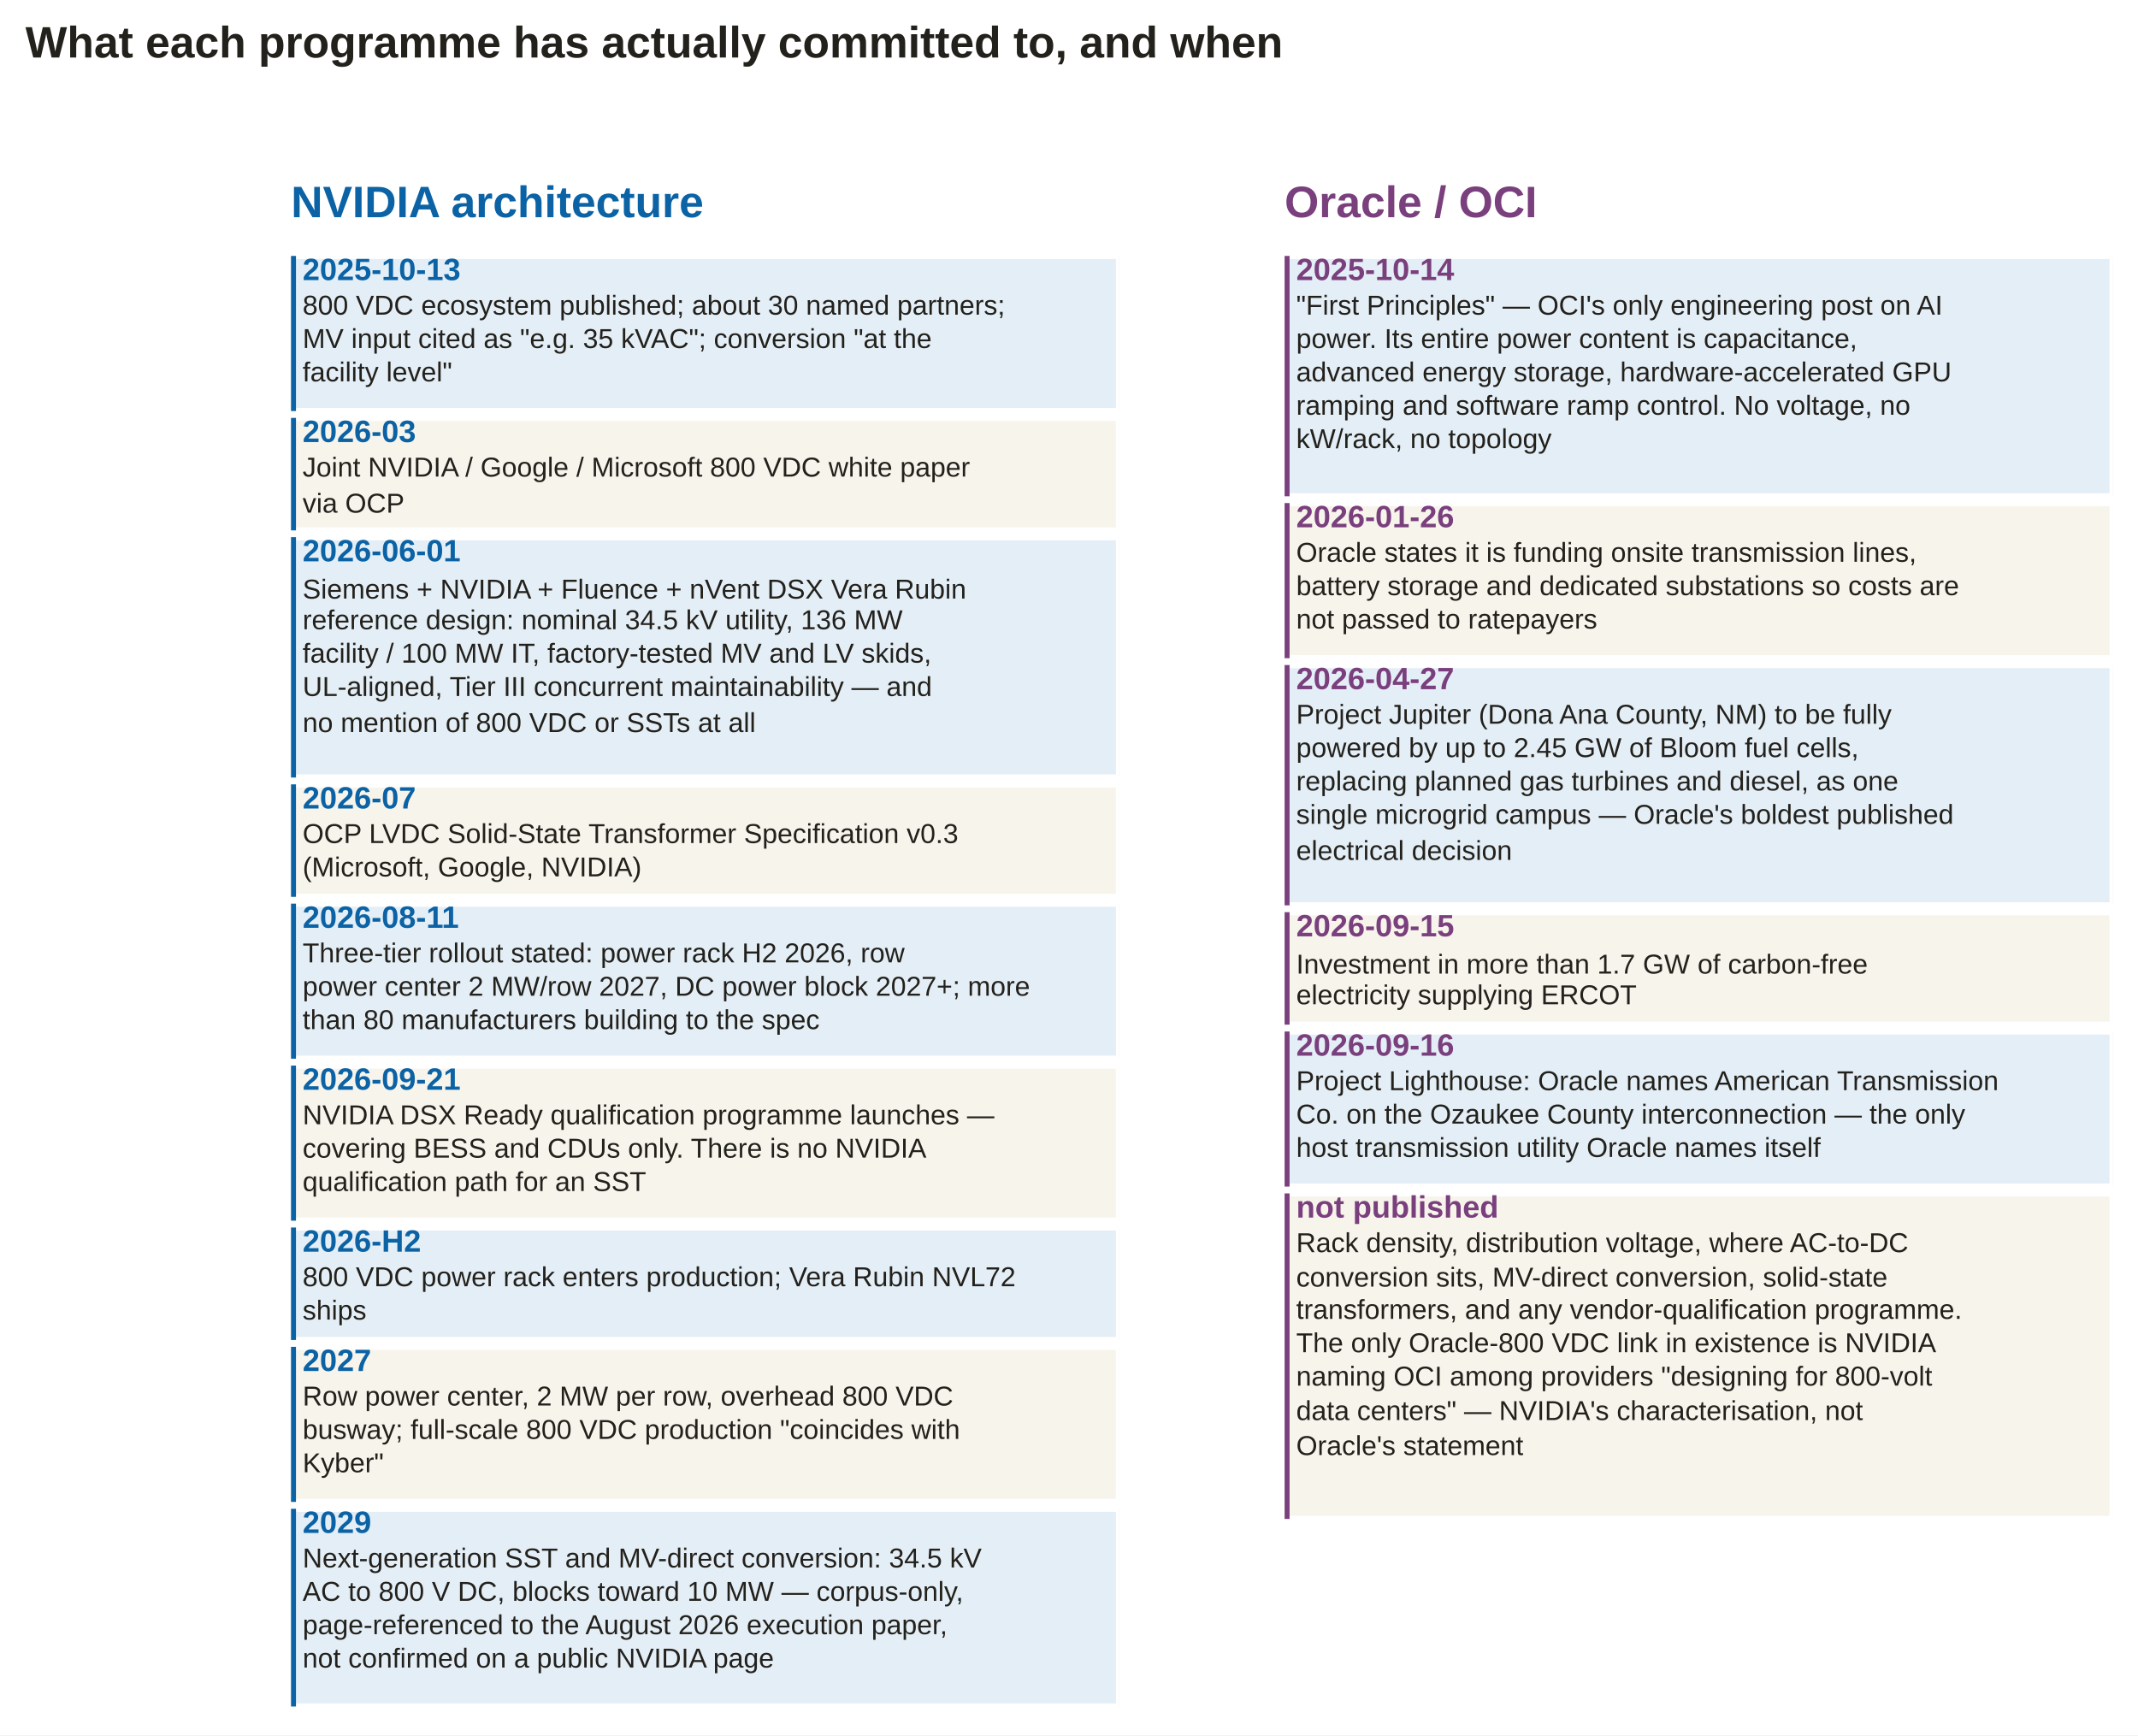
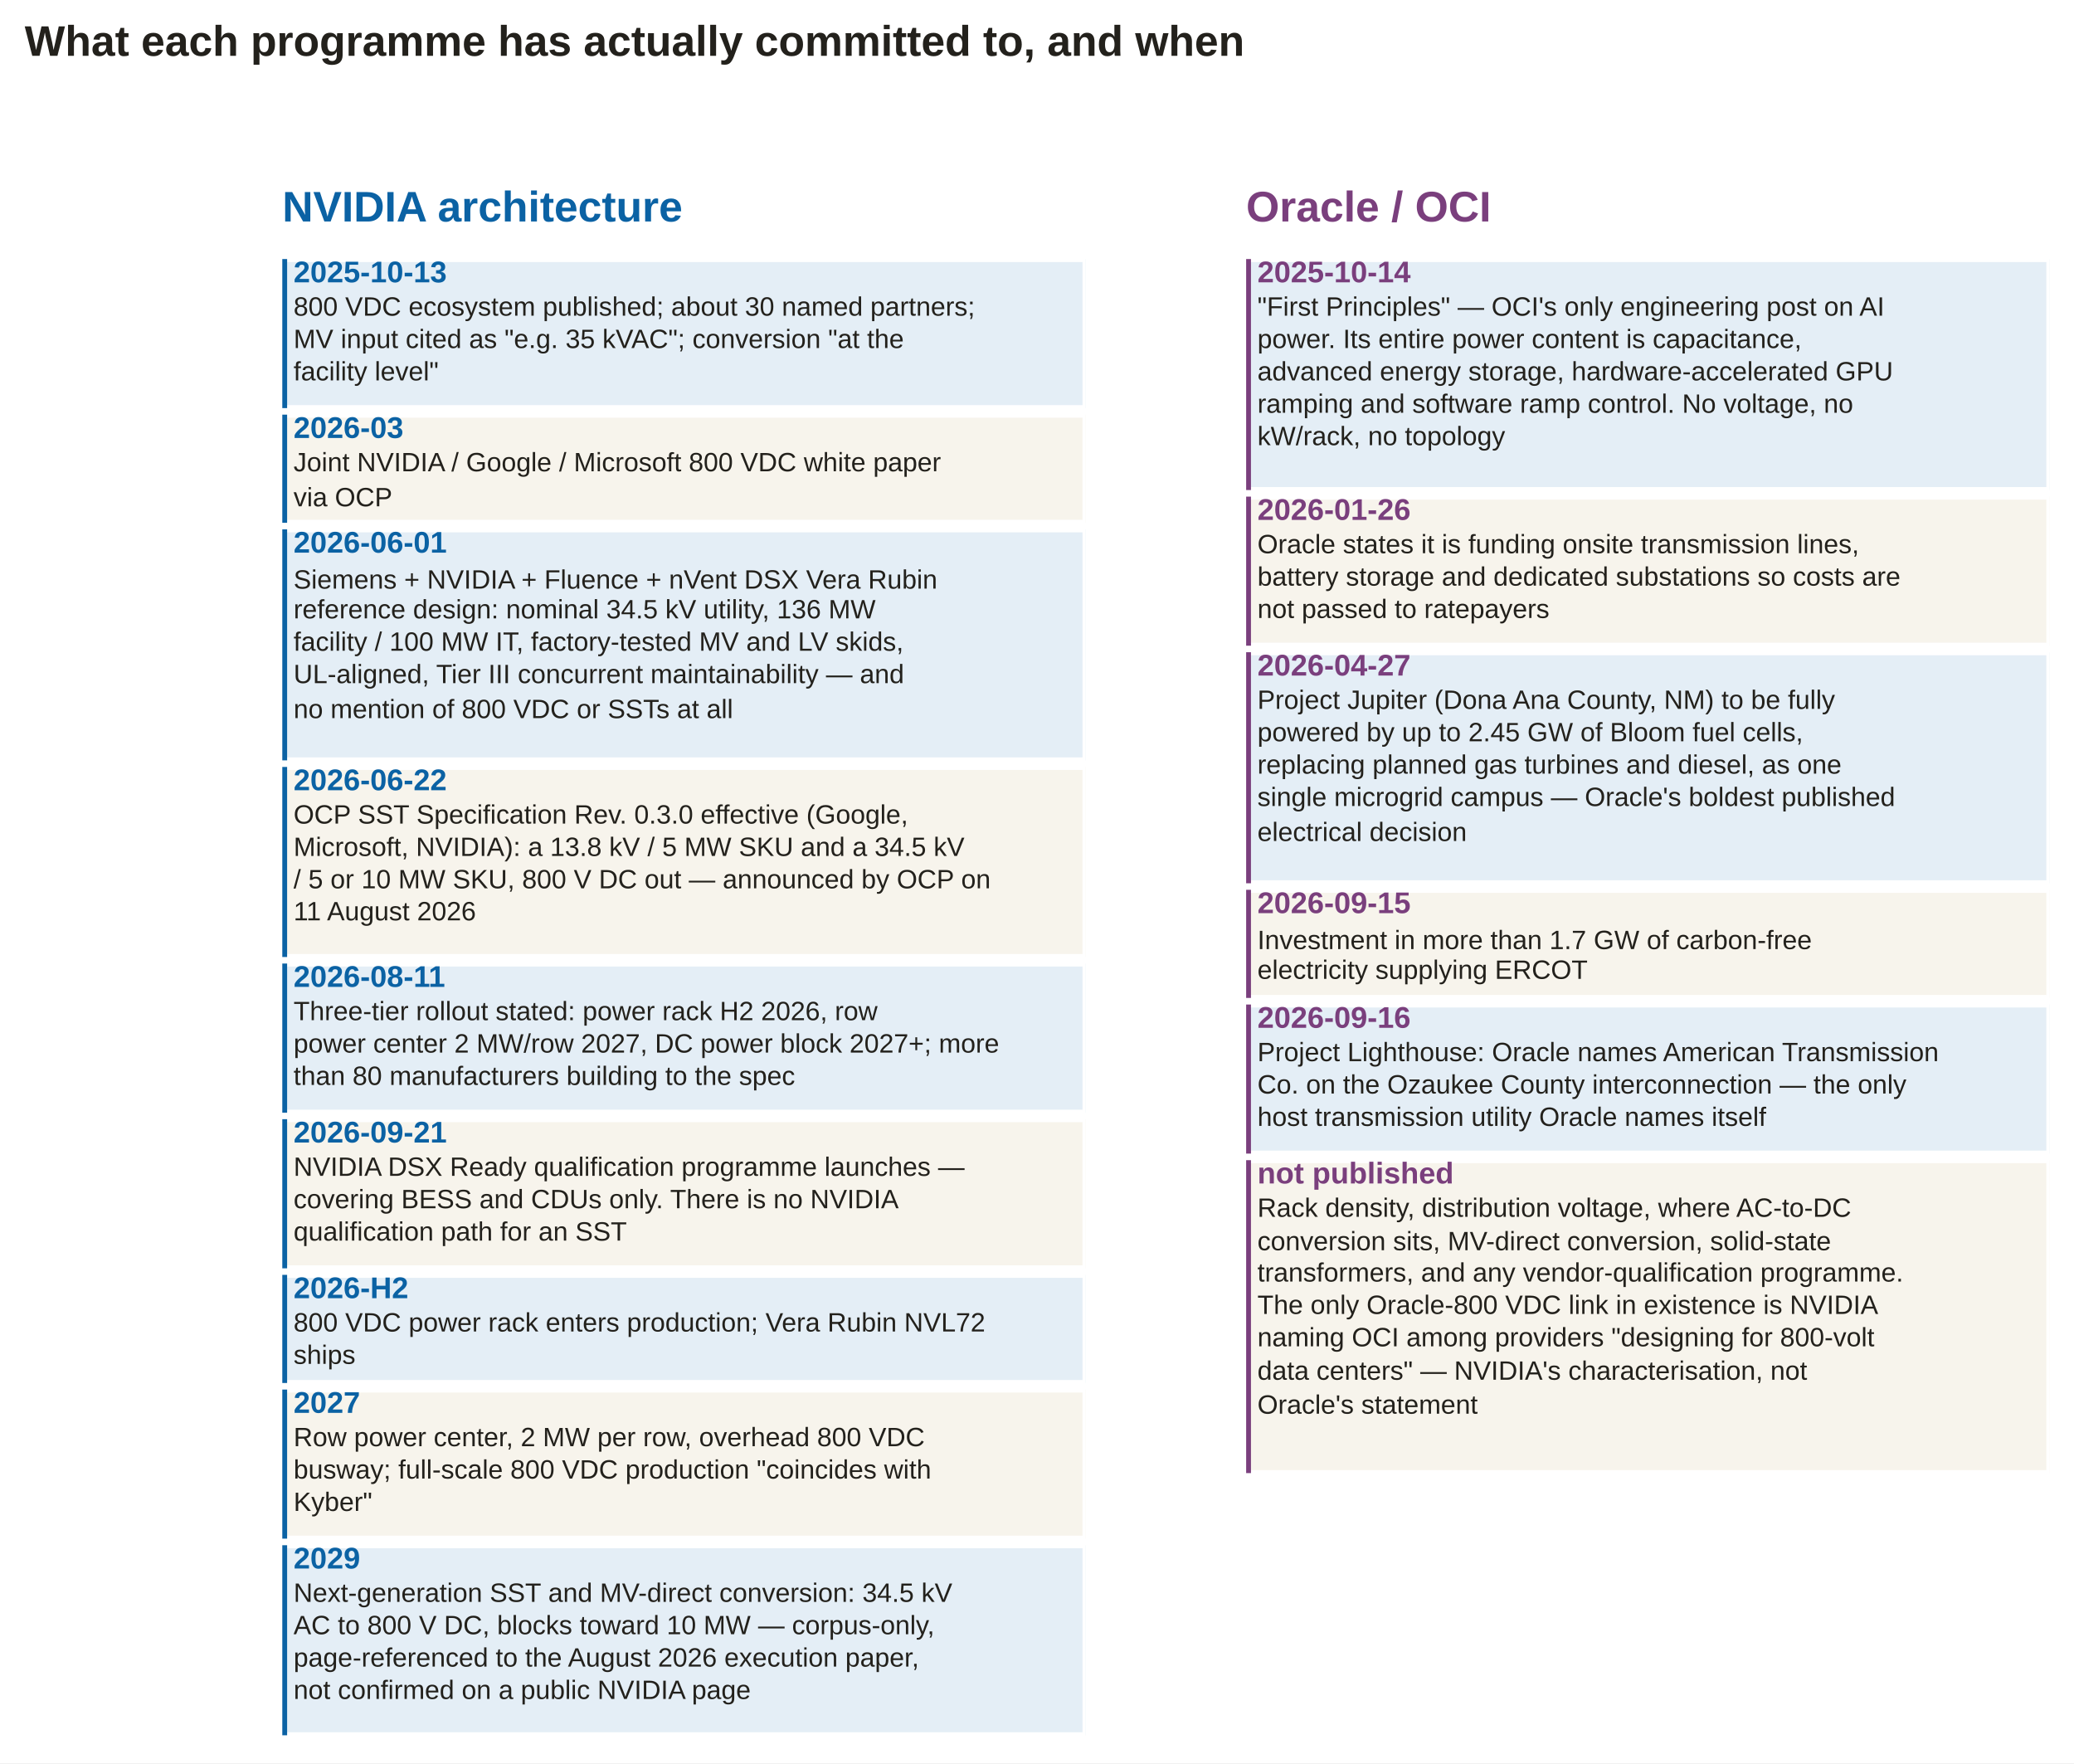
- <svg xmlns="http://www.w3.org/2000/svg" width="484.646pt" height="393.373pt" viewBox="0 0 484.646 393.373" version="1.1">
+ <svg xmlns="http://www.w3.org/2000/svg" width="484.646pt" height="411.956pt" viewBox="0 0 484.646 411.956" version="1.1">
  <defs>
    <style type="text/css">*{stroke-linejoin: round; stroke-linecap: butt}</style>
  </defs>
  <g id="figure_1">
    <g id="patch_1">
-       <path d="M 0 393.373  L 484.646 393.373  L 484.646 0  L 0 0  z " style="fill: #ffffff" />
+       <path d="M 0 411.956  L 484.646 411.956  L 484.646 -0  L 0 -0  z " style="fill: #ffffff" />
    </g>
    <g id="axes_1">
      <g id="patch_2">
-         <path d="M 65.966 387.613  L 253.657 387.613  L 253.657 57.246  L 65.966 57.246  z " style="fill: #ffffff" />
+         <path d="M 65.966 406.196  L 253.657 406.196  L 253.657 59.751  L 65.966 59.751  z " style="fill: #ffffff" />
      </g>
      <g id="matplotlib.axis_1" />
      <g id="matplotlib.axis_2" />
      <g id="patch_3">
-         <path d="M 65.966 93.18  L 253.657 93.18  L 253.657 58.019  L 65.966 58.019  z " clip-path="url(#p5c8c0fc50f)" style="fill: #e4eef6; stroke: #ffffff; stroke-width: 1.4; stroke-linejoin: miter" />
+         <path d="M 65.966 95.353  L 253.657 95.353  L 253.657 60.517  L 65.966 60.517  z " clip-path="url(#pc3820c13e2)" style="fill: #e4eef6; stroke: #ffffff; stroke-width: 1.4; stroke-linejoin: miter" />
      </g>
      <g id="patch_4">
-         <path d="M 65.966 93.18  L 67.093 93.18  L 67.093 58.019  L 65.966 58.019  z " clip-path="url(#p5c8c0fc50f)" style="fill: #0b62a4" />
+         <path d="M 65.966 95.353  L 67.093 95.353  L 67.093 60.517  L 65.966 60.517  z " clip-path="url(#pc3820c13e2)" style="fill: #0b62a4" />
      </g>
      <g id="patch_5">
-         <path d="M 65.966 120.228  L 253.657 120.228  L 253.657 94.726  L 65.966 94.726  z " clip-path="url(#p5c8c0fc50f)" style="fill: #f7f4ec; stroke: #ffffff; stroke-width: 1.4; stroke-linejoin: miter" />
+         <path d="M 65.966 122.15  L 253.657 122.15  L 253.657 96.884  L 65.966 96.884  z " clip-path="url(#pc3820c13e2)" style="fill: #f7f4ec; stroke: #ffffff; stroke-width: 1.4; stroke-linejoin: miter" />
      </g>
      <g id="patch_6">
-         <path d="M 65.966 120.228  L 67.093 120.228  L 67.093 94.726  L 65.966 94.726  z " clip-path="url(#p5c8c0fc50f)" style="fill: #0b62a4" />
+         <path d="M 65.966 122.15  L 67.093 122.15  L 67.093 96.884  L 65.966 96.884  z " clip-path="url(#pc3820c13e2)" style="fill: #0b62a4" />
      </g>
      <g id="patch_7">
-         <path d="M 65.966 176.255  L 253.657 176.255  L 253.657 121.774  L 65.966 121.774  z " clip-path="url(#p5c8c0fc50f)" style="fill: #e4eef6; stroke: #ffffff; stroke-width: 1.4; stroke-linejoin: miter" />
+         <path d="M 65.966 177.657  L 253.657 177.657  L 253.657 123.681  L 65.966 123.681  z " clip-path="url(#pc3820c13e2)" style="fill: #e4eef6; stroke: #ffffff; stroke-width: 1.4; stroke-linejoin: miter" />
      </g>
      <g id="patch_8">
-         <path d="M 65.966 176.255  L 67.093 176.255  L 67.093 121.774  L 65.966 121.774  z " clip-path="url(#p5c8c0fc50f)" style="fill: #0b62a4" />
+         <path d="M 65.966 177.657  L 67.093 177.657  L 67.093 123.681  L 65.966 123.681  z " clip-path="url(#pc3820c13e2)" style="fill: #0b62a4" />
      </g>
      <g id="patch_9">
-         <path d="M 65.966 203.303  L 253.657 203.303  L 253.657 177.801  L 65.966 177.801  z " clip-path="url(#p5c8c0fc50f)" style="fill: #f7f4ec; stroke: #ffffff; stroke-width: 1.4; stroke-linejoin: miter" />
+         <path d="M 65.966 223.595  L 253.657 223.595  L 253.657 179.189  L 65.966 179.189  z " clip-path="url(#pc3820c13e2)" style="fill: #f7f4ec; stroke: #ffffff; stroke-width: 1.4; stroke-linejoin: miter" />
      </g>
      <g id="patch_10">
-         <path d="M 65.966 203.303  L 67.093 203.303  L 67.093 177.801  L 65.966 177.801  z " clip-path="url(#p5c8c0fc50f)" style="fill: #0b62a4" />
+         <path d="M 65.966 223.595  L 67.093 223.595  L 67.093 179.189  L 65.966 179.189  z " clip-path="url(#pc3820c13e2)" style="fill: #0b62a4" />
      </g>
      <g id="patch_11">
-         <path d="M 65.966 240.01  L 253.657 240.01  L 253.657 204.848  L 65.966 204.848  z " clip-path="url(#p5c8c0fc50f)" style="fill: #e4eef6; stroke: #ffffff; stroke-width: 1.4; stroke-linejoin: miter" />
+         <path d="M 65.966 259.962  L 253.657 259.962  L 253.657 225.126  L 65.966 225.126  z " clip-path="url(#pc3820c13e2)" style="fill: #e4eef6; stroke: #ffffff; stroke-width: 1.4; stroke-linejoin: miter" />
      </g>
      <g id="patch_12">
-         <path d="M 65.966 240.01  L 67.093 240.01  L 67.093 204.848  L 65.966 204.848  z " clip-path="url(#p5c8c0fc50f)" style="fill: #0b62a4" />
+         <path d="M 65.966 259.962  L 67.093 259.962  L 67.093 225.126  L 65.966 225.126  z " clip-path="url(#pc3820c13e2)" style="fill: #0b62a4" />
      </g>
      <g id="patch_13">
-         <path d="M 65.966 276.718  L 253.657 276.718  L 253.657 241.556  L 65.966 241.556  z " clip-path="url(#p5c8c0fc50f)" style="fill: #f7f4ec; stroke: #ffffff; stroke-width: 1.4; stroke-linejoin: miter" />
+         <path d="M 65.966 296.329  L 253.657 296.329  L 253.657 261.493  L 65.966 261.493  z " clip-path="url(#pc3820c13e2)" style="fill: #f7f4ec; stroke: #ffffff; stroke-width: 1.4; stroke-linejoin: miter" />
      </g>
      <g id="patch_14">
-         <path d="M 65.966 276.718  L 67.093 276.718  L 67.093 241.556  L 65.966 241.556  z " clip-path="url(#p5c8c0fc50f)" style="fill: #0b62a4" />
+         <path d="M 65.966 296.329  L 67.093 296.329  L 67.093 261.493  L 65.966 261.493  z " clip-path="url(#pc3820c13e2)" style="fill: #0b62a4" />
      </g>
      <g id="patch_15">
-         <path d="M 65.966 303.765  L 253.657 303.765  L 253.657 278.263  L 65.966 278.263  z " clip-path="url(#p5c8c0fc50f)" style="fill: #e4eef6; stroke: #ffffff; stroke-width: 1.4; stroke-linejoin: miter" />
+         <path d="M 65.966 323.126  L 253.657 323.126  L 253.657 297.86  L 65.966 297.86  z " clip-path="url(#pc3820c13e2)" style="fill: #e4eef6; stroke: #ffffff; stroke-width: 1.4; stroke-linejoin: miter" />
      </g>
      <g id="patch_16">
-         <path d="M 65.966 303.765  L 67.093 303.765  L 67.093 278.263  L 65.966 278.263  z " clip-path="url(#p5c8c0fc50f)" style="fill: #0b62a4" />
+         <path d="M 65.966 323.126  L 67.093 323.126  L 67.093 297.86  L 65.966 297.86  z " clip-path="url(#pc3820c13e2)" style="fill: #0b62a4" />
      </g>
      <g id="patch_17">
-         <path d="M 65.966 340.473  L 253.657 340.473  L 253.657 305.311  L 65.966 305.311  z " clip-path="url(#p5c8c0fc50f)" style="fill: #f7f4ec; stroke: #ffffff; stroke-width: 1.4; stroke-linejoin: miter" />
+         <path d="M 65.966 359.493  L 253.657 359.493  L 253.657 324.657  L 65.966 324.657  z " clip-path="url(#pc3820c13e2)" style="fill: #f7f4ec; stroke: #ffffff; stroke-width: 1.4; stroke-linejoin: miter" />
      </g>
      <g id="patch_18">
-         <path d="M 65.966 340.473  L 67.093 340.473  L 67.093 305.311  L 65.966 305.311  z " clip-path="url(#p5c8c0fc50f)" style="fill: #0b62a4" />
+         <path d="M 65.966 359.493  L 67.093 359.493  L 67.093 324.657  L 65.966 324.657  z " clip-path="url(#pc3820c13e2)" style="fill: #0b62a4" />
      </g>
      <g id="patch_19">
-         <path d="M 65.966 386.84  L 253.657 386.84  L 253.657 342.018  L 65.966 342.018  z " clip-path="url(#p5c8c0fc50f)" style="fill: #e4eef6; stroke: #ffffff; stroke-width: 1.4; stroke-linejoin: miter" />
+         <path d="M 65.966 405.43  L 253.657 405.43  L 253.657 361.024  L 65.966 361.024  z " clip-path="url(#pc3820c13e2)" style="fill: #e4eef6; stroke: #ffffff; stroke-width: 1.4; stroke-linejoin: miter" />
      </g>
      <g id="patch_20">
-         <path d="M 65.966 386.84  L 67.093 386.84  L 67.093 342.018  L 65.966 342.018  z " clip-path="url(#p5c8c0fc50f)" style="fill: #0b62a4" />
+         <path d="M 65.966 405.43  L 67.093 405.43  L 67.093 361.024  L 65.966 361.024  z " clip-path="url(#pc3820c13e2)" style="fill: #0b62a4" />
      </g>
      <g id="text_1">
-         <text style="font-weight: 700; font-size: 7px; font-family: 'Arial', 'Liberation Sans', 'DejaVu Sans', sans-serif; text-anchor: start; fill: #0b62a4" x="68.594" y="63.501" transform="rotate(-0 68.59407 63.50082)">2025-10-13</text>
+         <text style="font-weight: 700; font-size: 7px; font-family: 'Arial', 'Liberation Sans', 'DejaVu Sans', sans-serif; text-anchor: start; fill: #0b62a4" x="68.594" y="65.965" transform="rotate(-0 68.59407 65.96522)">2025-10-13</text>
      </g>
      <g id="text_2">
-         <text style="font-size: 6.2px; font-family: 'Arial', 'Liberation Sans', 'DejaVu Sans', sans-serif; fill: #23211c" transform="translate(68.59407 71.32497)">800 VDC ecosystem published; about 30 named partners;</text>
-         <text style="font-size: 6.2px; font-family: 'Arial', 'Liberation Sans', 'DejaVu Sans', sans-serif; fill: #23211c" transform="translate(68.59407 78.88909)">MV input cited as "e.g. 35 kVAC"; conversion "at the</text>
-         <text style="font-size: 6.2px; font-family: 'Arial', 'Liberation Sans', 'DejaVu Sans', sans-serif; fill: #23211c" transform="translate(68.59407 86.45321)">facility level"</text>
+         <text style="font-size: 6.2px; font-family: 'Arial', 'Liberation Sans', 'DejaVu Sans', sans-serif; fill: #23211c" transform="translate(68.59407 73.74996)">800 VDC ecosystem published; about 30 named partners;</text>
+         <text style="font-size: 6.2px; font-family: 'Arial', 'Liberation Sans', 'DejaVu Sans', sans-serif; fill: #23211c" transform="translate(68.59407 81.31409)">MV input cited as "e.g. 35 kVAC"; conversion "at the</text>
+         <text style="font-size: 6.2px; font-family: 'Arial', 'Liberation Sans', 'DejaVu Sans', sans-serif; fill: #23211c" transform="translate(68.59407 88.87821)">facility level"</text>
      </g>
      <g id="text_3">
-         <text style="font-weight: 700; font-size: 7px; font-family: 'Arial', 'Liberation Sans', 'DejaVu Sans', sans-serif; text-anchor: start; fill: #0b62a4" x="68.594" y="100.208" transform="rotate(-0 68.59407 100.2083)">2026-03</text>
+         <text style="font-weight: 700; font-size: 7px; font-family: 'Arial', 'Liberation Sans', 'DejaVu Sans', sans-serif; text-anchor: start; fill: #0b62a4" x="68.594" y="102.332" transform="rotate(-0 68.59407 102.3323)">2026-03</text>
      </g>
      <g id="text_4">
-         <text style="font-size: 6.2px; font-family: 'Arial', 'Liberation Sans', 'DejaVu Sans', sans-serif; fill: #23211c" transform="translate(68.59407 108.0324)">Joint NVIDIA / Google / Microsoft 800 VDC white paper</text>
-         <text style="font-size: 6.2px; font-family: 'Arial', 'Liberation Sans', 'DejaVu Sans', sans-serif; fill: #23211c" transform="translate(68.59407 116.2093)">via OCP</text>
+         <text style="font-size: 6.2px; font-family: 'Arial', 'Liberation Sans', 'DejaVu Sans', sans-serif; fill: #23211c" transform="translate(68.59407 110.1171)">Joint NVIDIA / Google / Microsoft 800 VDC white paper</text>
+         <text style="font-size: 6.2px; font-family: 'Arial', 'Liberation Sans', 'DejaVu Sans', sans-serif; fill: #23211c" transform="translate(68.59407 118.2939)">via OCP</text>
      </g>
      <g id="text_5">
-         <text style="font-weight: 700; font-size: 7px; font-family: 'Arial', 'Liberation Sans', 'DejaVu Sans', sans-serif; text-anchor: start; fill: #0b62a4" x="68.594" y="127.256" transform="rotate(-0 68.59407 127.2558)">2026-06-01</text>
+         <text style="font-weight: 700; font-size: 7px; font-family: 'Arial', 'Liberation Sans', 'DejaVu Sans', sans-serif; text-anchor: start; fill: #0b62a4" x="68.594" y="129.129" transform="rotate(-0 68.59407 129.1291)">2026-06-01</text>
      </g>
      <g id="text_6">
-         <text style="font-size: 6.2px; font-family: 'Arial', 'Liberation Sans', 'DejaVu Sans', sans-serif; fill: #23211c" transform="translate(68.59407 135.6927)">Siemens + NVIDIA + Fluence + nVent DSX Vera Rubin</text>
-         <text style="font-size: 6.2px; font-family: 'Arial', 'Liberation Sans', 'DejaVu Sans', sans-serif; fill: #23211c" transform="translate(68.59407 142.6441)">reference design: nominal 34.5 kV utility, 136 MW</text>
-         <text style="font-size: 6.2px; font-family: 'Arial', 'Liberation Sans', 'DejaVu Sans', sans-serif; fill: #23211c" transform="translate(68.59407 150.2082)">facility / 100 MW IT, factory-tested MV and LV skids,</text>
-         <text style="font-size: 6.2px; font-family: 'Arial', 'Liberation Sans', 'DejaVu Sans', sans-serif; fill: #23211c" transform="translate(68.59407 157.7724)">UL-aligned, Tier III concurrent maintainability — and</text>
-         <text style="font-size: 6.2px; font-family: 'Arial', 'Liberation Sans', 'DejaVu Sans', sans-serif; fill: #23211c" transform="translate(68.59407 165.9492)">no mention of 800 VDC or SSTs at all</text>
+         <text style="font-size: 6.2px; font-family: 'Arial', 'Liberation Sans', 'DejaVu Sans', sans-serif; fill: #23211c" transform="translate(68.59407 137.5266)">Siemens + NVIDIA + Fluence + nVent DSX Vera Rubin</text>
+         <text style="font-size: 6.2px; font-family: 'Arial', 'Liberation Sans', 'DejaVu Sans', sans-serif; fill: #23211c" transform="translate(68.59407 144.478)">reference design: nominal 34.5 kV utility, 136 MW</text>
+         <text style="font-size: 6.2px; font-family: 'Arial', 'Liberation Sans', 'DejaVu Sans', sans-serif; fill: #23211c" transform="translate(68.59407 152.0421)">facility / 100 MW IT, factory-tested MV and LV skids,</text>
+         <text style="font-size: 6.2px; font-family: 'Arial', 'Liberation Sans', 'DejaVu Sans', sans-serif; fill: #23211c" transform="translate(68.59407 159.6063)">UL-aligned, Tier III concurrent maintainability — and</text>
+         <text style="font-size: 6.2px; font-family: 'Arial', 'Liberation Sans', 'DejaVu Sans', sans-serif; fill: #23211c" transform="translate(68.59407 167.7831)">no mention of 800 VDC or SSTs at all</text>
      </g>
      <g id="text_7">
-         <text style="font-weight: 700; font-size: 7px; font-family: 'Arial', 'Liberation Sans', 'DejaVu Sans', sans-serif; text-anchor: start; fill: #0b62a4" x="68.594" y="183.283" transform="rotate(-0 68.59407 183.283)">2026-07</text>
+         <text style="font-weight: 700; font-size: 7px; font-family: 'Arial', 'Liberation Sans', 'DejaVu Sans', sans-serif; text-anchor: start; fill: #0b62a4" x="68.594" y="184.637" transform="rotate(-0 68.59407 184.6368)">2026-06-22</text>
      </g>
      <g id="text_8">
-         <text style="font-size: 6.2px; font-family: 'Arial', 'Liberation Sans', 'DejaVu Sans', sans-serif; fill: #23211c" transform="translate(68.59407 191.1071)">OCP LVDC Solid-State Transformer Specification v0.3</text>
-         <text style="font-size: 6.2px; font-family: 'Arial', 'Liberation Sans', 'DejaVu Sans', sans-serif; fill: #23211c" transform="translate(68.59407 198.6713)">(Microsoft, Google, NVIDIA)</text>
+         <text style="font-size: 6.2px; font-family: 'Arial', 'Liberation Sans', 'DejaVu Sans', sans-serif; fill: #23211c" transform="translate(68.59407 192.4216)">OCP SST Specification Rev. 0.3.0 effective (Google,</text>
+         <text style="font-size: 6.2px; font-family: 'Arial', 'Liberation Sans', 'DejaVu Sans', sans-serif; fill: #23211c" transform="translate(68.59407 199.9872)">Microsoft, NVIDIA): a 13.8 kV / 5 MW SKU and a 34.5 kV</text>
+         <text style="font-size: 6.2px; font-family: 'Arial', 'Liberation Sans', 'DejaVu Sans', sans-serif; fill: #23211c" transform="translate(68.59407 207.5498)">/ 5 or 10 MW SKU, 800 V DC out — announced by OCP on</text>
+         <text style="font-size: 6.2px; font-family: 'Arial', 'Liberation Sans', 'DejaVu Sans', sans-serif; fill: #23211c" transform="translate(68.59407 215.0321)">11 August 2026</text>
      </g>
      <g id="text_9">
-         <text style="font-weight: 700; font-size: 7px; font-family: 'Arial', 'Liberation Sans', 'DejaVu Sans', sans-serif; text-anchor: start; fill: #0b62a4" x="68.594" y="210.331" transform="rotate(-0 68.59407 210.3306)">2026-08-11</text>
+         <text style="font-weight: 700; font-size: 7px; font-family: 'Arial', 'Liberation Sans', 'DejaVu Sans', sans-serif; text-anchor: start; fill: #0b62a4" x="68.594" y="230.574" transform="rotate(-0 68.59407 230.5742)">2026-08-11</text>
      </g>
      <g id="text_10">
-         <text style="font-size: 6.2px; font-family: 'Arial', 'Liberation Sans', 'DejaVu Sans', sans-serif; fill: #23211c" transform="translate(68.59407 218.1547)">Three-tier rollout stated: power rack H2 2026, row</text>
-         <text style="font-size: 6.2px; font-family: 'Arial', 'Liberation Sans', 'DejaVu Sans', sans-serif; fill: #23211c" transform="translate(68.59407 225.7189)">power center 2 MW/row 2027, DC power block 2027+; more</text>
-         <text style="font-size: 6.2px; font-family: 'Arial', 'Liberation Sans', 'DejaVu Sans', sans-serif; fill: #23211c" transform="translate(68.59407 233.283)">than 80 manufacturers building to the spec</text>
+         <text style="font-size: 6.2px; font-family: 'Arial', 'Liberation Sans', 'DejaVu Sans', sans-serif; fill: #23211c" transform="translate(68.59407 238.359)">Three-tier rollout stated: power rack H2 2026, row</text>
+         <text style="font-size: 6.2px; font-family: 'Arial', 'Liberation Sans', 'DejaVu Sans', sans-serif; fill: #23211c" transform="translate(68.59407 245.9231)">power center 2 MW/row 2027, DC power block 2027+; more</text>
+         <text style="font-size: 6.2px; font-family: 'Arial', 'Liberation Sans', 'DejaVu Sans', sans-serif; fill: #23211c" transform="translate(68.59407 253.4872)">than 80 manufacturers building to the spec</text>
      </g>
      <g id="text_11">
-         <text style="font-weight: 700; font-size: 7px; font-family: 'Arial', 'Liberation Sans', 'DejaVu Sans', sans-serif; text-anchor: start; fill: #0b62a4" x="68.594" y="247.038" transform="rotate(-0 68.59407 247.038)">2026-09-21</text>
+         <text style="font-weight: 700; font-size: 7px; font-family: 'Arial', 'Liberation Sans', 'DejaVu Sans', sans-serif; text-anchor: start; fill: #0b62a4" x="68.594" y="266.941" transform="rotate(-0 68.59407 266.9413)">2026-09-21</text>
      </g>
      <g id="text_12">
-         <text style="font-size: 6.2px; font-family: 'Arial', 'Liberation Sans', 'DejaVu Sans', sans-serif; fill: #23211c" transform="translate(68.59407 254.8622)">NVIDIA DSX Ready qualification programme launches —</text>
-         <text style="font-size: 6.2px; font-family: 'Arial', 'Liberation Sans', 'DejaVu Sans', sans-serif; fill: #23211c" transform="translate(68.59407 262.4263)">covering BESS and CDUs only. There is no NVIDIA</text>
-         <text style="font-size: 6.2px; font-family: 'Arial', 'Liberation Sans', 'DejaVu Sans', sans-serif; fill: #23211c" transform="translate(68.59407 269.9904)">qualification path for an SST</text>
+         <text style="font-size: 6.2px; font-family: 'Arial', 'Liberation Sans', 'DejaVu Sans', sans-serif; fill: #23211c" transform="translate(68.59407 274.7261)">NVIDIA DSX Ready qualification programme launches —</text>
+         <text style="font-size: 6.2px; font-family: 'Arial', 'Liberation Sans', 'DejaVu Sans', sans-serif; fill: #23211c" transform="translate(68.59407 282.2902)">covering BESS and CDUs only. There is no NVIDIA</text>
+         <text style="font-size: 6.2px; font-family: 'Arial', 'Liberation Sans', 'DejaVu Sans', sans-serif; fill: #23211c" transform="translate(68.59407 289.8543)">qualification path for an SST</text>
      </g>
      <g id="text_13">
-         <text style="font-weight: 700; font-size: 7px; font-family: 'Arial', 'Liberation Sans', 'DejaVu Sans', sans-serif; text-anchor: start; fill: #0b62a4" x="68.594" y="283.745" transform="rotate(-0 68.59407 283.7455)">2026-H2</text>
+         <text style="font-weight: 700; font-size: 7px; font-family: 'Arial', 'Liberation Sans', 'DejaVu Sans', sans-serif; text-anchor: start; fill: #0b62a4" x="68.594" y="303.308" transform="rotate(-0 68.59407 303.3085)">2026-H2</text>
      </g>
      <g id="text_14">
-         <text style="font-size: 6.2px; font-family: 'Arial', 'Liberation Sans', 'DejaVu Sans', sans-serif; fill: #23211c" transform="translate(68.59407 291.5696)">800 VDC power rack enters production; Vera Rubin NVL72</text>
-         <text style="font-size: 6.2px; font-family: 'Arial', 'Liberation Sans', 'DejaVu Sans', sans-serif; fill: #23211c" transform="translate(68.59407 299.1337)">ships</text>
+         <text style="font-size: 6.2px; font-family: 'Arial', 'Liberation Sans', 'DejaVu Sans', sans-serif; fill: #23211c" transform="translate(68.59407 311.0932)">800 VDC power rack enters production; Vera Rubin NVL72</text>
+         <text style="font-size: 6.2px; font-family: 'Arial', 'Liberation Sans', 'DejaVu Sans', sans-serif; fill: #23211c" transform="translate(68.59407 318.6573)">ships</text>
      </g>
      <g id="text_15">
-         <text style="font-weight: 700; font-size: 7px; font-family: 'Arial', 'Liberation Sans', 'DejaVu Sans', sans-serif; text-anchor: start; fill: #0b62a4" x="68.594" y="310.793" transform="rotate(-0 68.59407 310.793)">2027</text>
+         <text style="font-weight: 700; font-size: 7px; font-family: 'Arial', 'Liberation Sans', 'DejaVu Sans', sans-serif; text-anchor: start; fill: #0b62a4" x="68.594" y="330.105" transform="rotate(-0 68.59407 330.1053)">2027</text>
      </g>
      <g id="text_16">
-         <text style="font-size: 6.2px; font-family: 'Arial', 'Liberation Sans', 'DejaVu Sans', sans-serif; fill: #23211c" transform="translate(68.59407 318.6172)">Row power center, 2 MW per row, overhead 800 VDC</text>
-         <text style="font-size: 6.2px; font-family: 'Arial', 'Liberation Sans', 'DejaVu Sans', sans-serif; fill: #23211c" transform="translate(68.59407 326.1813)">busway; full-scale 800 VDC production "coincides with</text>
-         <text style="font-size: 6.2px; font-family: 'Arial', 'Liberation Sans', 'DejaVu Sans', sans-serif; fill: #23211c" transform="translate(68.59407 333.7454)">Kyber"</text>
+         <text style="font-size: 6.2px; font-family: 'Arial', 'Liberation Sans', 'DejaVu Sans', sans-serif; fill: #23211c" transform="translate(68.59407 337.89)">Row power center, 2 MW per row, overhead 800 VDC</text>
+         <text style="font-size: 6.2px; font-family: 'Arial', 'Liberation Sans', 'DejaVu Sans', sans-serif; fill: #23211c" transform="translate(68.59407 345.4541)">busway; full-scale 800 VDC production "coincides with</text>
+         <text style="font-size: 6.2px; font-family: 'Arial', 'Liberation Sans', 'DejaVu Sans', sans-serif; fill: #23211c" transform="translate(68.59407 353.0183)">Kyber"</text>
      </g>
      <g id="text_17">
-         <text style="font-weight: 700; font-size: 7px; font-family: 'Arial', 'Liberation Sans', 'DejaVu Sans', sans-serif; text-anchor: start; fill: #0b62a4" x="68.594" y="347.5" transform="rotate(-0 68.59407 347.5005)">2029</text>
+         <text style="font-weight: 700; font-size: 7px; font-family: 'Arial', 'Liberation Sans', 'DejaVu Sans', sans-serif; text-anchor: start; fill: #0b62a4" x="68.594" y="366.472" transform="rotate(-0 68.59407 366.4724)">2029</text>
      </g>
      <g id="text_18">
-         <text style="font-size: 6.2px; font-family: 'Arial', 'Liberation Sans', 'DejaVu Sans', sans-serif; fill: #23211c" transform="translate(68.59407 355.3246)">Next-generation SST and MV-direct conversion: 34.5 kV</text>
-         <text style="font-size: 6.2px; font-family: 'Arial', 'Liberation Sans', 'DejaVu Sans', sans-serif; fill: #23211c" transform="translate(68.59407 362.8888)">AC to 800 V DC, blocks toward 10 MW — corpus-only,</text>
-         <text style="font-size: 6.2px; font-family: 'Arial', 'Liberation Sans', 'DejaVu Sans', sans-serif; fill: #23211c" transform="translate(68.59407 370.4529)">page-referenced to the August 2026 execution paper,</text>
-         <text style="font-size: 6.2px; font-family: 'Arial', 'Liberation Sans', 'DejaVu Sans', sans-serif; fill: #23211c" transform="translate(68.59407 378.017)">not confirmed on a public NVIDIA page</text>
+         <text style="font-size: 6.2px; font-family: 'Arial', 'Liberation Sans', 'DejaVu Sans', sans-serif; fill: #23211c" transform="translate(68.59407 374.2571)">Next-generation SST and MV-direct conversion: 34.5 kV</text>
+         <text style="font-size: 6.2px; font-family: 'Arial', 'Liberation Sans', 'DejaVu Sans', sans-serif; fill: #23211c" transform="translate(68.59407 381.8212)">AC to 800 V DC, blocks toward 10 MW — corpus-only,</text>
+         <text style="font-size: 6.2px; font-family: 'Arial', 'Liberation Sans', 'DejaVu Sans', sans-serif; fill: #23211c" transform="translate(68.59407 389.3854)">page-referenced to the August 2026 execution paper,</text>
+         <text style="font-size: 6.2px; font-family: 'Arial', 'Liberation Sans', 'DejaVu Sans', sans-serif; fill: #23211c" transform="translate(68.59407 396.9495)">not confirmed on a public NVIDIA page</text>
      </g>
      <g id="text_19">
-         <text style="font-weight: 700; font-size: 10px; font-family: 'Arial', 'Liberation Sans', 'DejaVu Sans', sans-serif; text-anchor: start; fill: #0b62a4" x="65.966" y="49.246" transform="rotate(-0 65.9664 49.24576)">NVIDIA architecture</text>
+         <text style="font-weight: 700; font-size: 10px; font-family: 'Arial', 'Liberation Sans', 'DejaVu Sans', sans-serif; text-anchor: start; fill: #0b62a4" x="65.966" y="51.751" transform="rotate(-0 65.9664 51.75136)">NVIDIA architecture</text>
      </g>
    </g>
    <g id="axes_2">
      <g id="patch_21">
-         <path d="M 291.195 387.613  L 478.886 387.613  L 478.886 57.246  L 291.195 57.246  z " style="fill: #ffffff" />
+         <path d="M 291.195 406.196  L 478.886 406.196  L 478.886 59.751  L 291.195 59.751  z " style="fill: #ffffff" />
      </g>
      <g id="matplotlib.axis_3" />
      <g id="matplotlib.axis_4" />
      <g id="patch_22">
-         <path d="M 291.195 112.5  L 478.886 112.5  L 478.886 58.019  L 291.195 58.019  z " clip-path="url(#p17a3179b36)" style="fill: #e4eef6; stroke: #ffffff; stroke-width: 1.4; stroke-linejoin: miter" />
+         <path d="M 291.195 114.493  L 478.886 114.493  L 478.886 60.517  L 291.195 60.517  z " clip-path="url(#pdb3d3e1842)" style="fill: #e4eef6; stroke: #ffffff; stroke-width: 1.4; stroke-linejoin: miter" />
      </g>
      <g id="patch_23">
-         <path d="M 291.195 112.5  L 292.322 112.5  L 292.322 58.019  L 291.195 58.019  z " clip-path="url(#p17a3179b36)" style="fill: #7a3f7d" />
+         <path d="M 291.195 114.493  L 292.322 114.493  L 292.322 60.517  L 291.195 60.517  z " clip-path="url(#pdb3d3e1842)" style="fill: #7a3f7d" />
      </g>
      <g id="patch_24">
-         <path d="M 291.195 149.208  L 478.886 149.208  L 478.886 114.046  L 291.195 114.046  z " clip-path="url(#p17a3179b36)" style="fill: #f7f4ec; stroke: #ffffff; stroke-width: 1.4; stroke-linejoin: miter" />
+         <path d="M 291.195 150.861  L 478.886 150.861  L 478.886 116.025  L 291.195 116.025  z " clip-path="url(#pdb3d3e1842)" style="fill: #f7f4ec; stroke: #ffffff; stroke-width: 1.4; stroke-linejoin: miter" />
      </g>
      <g id="patch_25">
-         <path d="M 291.195 149.208  L 292.322 149.208  L 292.322 114.046  L 291.195 114.046  z " clip-path="url(#p17a3179b36)" style="fill: #7a3f7d" />
+         <path d="M 291.195 150.861  L 292.322 150.861  L 292.322 116.025  L 291.195 116.025  z " clip-path="url(#pdb3d3e1842)" style="fill: #7a3f7d" />
      </g>
      <g id="patch_26">
-         <path d="M 291.195 205.235  L 478.886 205.235  L 478.886 150.753  L 291.195 150.753  z " clip-path="url(#p17a3179b36)" style="fill: #e4eef6; stroke: #ffffff; stroke-width: 1.4; stroke-linejoin: miter" />
+         <path d="M 291.195 206.368  L 478.886 206.368  L 478.886 152.392  L 291.195 152.392  z " clip-path="url(#pdb3d3e1842)" style="fill: #e4eef6; stroke: #ffffff; stroke-width: 1.4; stroke-linejoin: miter" />
      </g>
      <g id="patch_27">
-         <path d="M 291.195 205.235  L 292.322 205.235  L 292.322 150.753  L 291.195 150.753  z " clip-path="url(#p17a3179b36)" style="fill: #7a3f7d" />
+         <path d="M 291.195 206.368  L 292.322 206.368  L 292.322 152.392  L 291.195 152.392  z " clip-path="url(#pdb3d3e1842)" style="fill: #7a3f7d" />
      </g>
      <g id="patch_28">
-         <path d="M 291.195 232.282  L 478.886 232.282  L 478.886 206.78  L 291.195 206.78  z " clip-path="url(#p17a3179b36)" style="fill: #f7f4ec; stroke: #ffffff; stroke-width: 1.4; stroke-linejoin: miter" />
+         <path d="M 291.195 233.165  L 478.886 233.165  L 478.886 207.899  L 291.195 207.899  z " clip-path="url(#pdb3d3e1842)" style="fill: #f7f4ec; stroke: #ffffff; stroke-width: 1.4; stroke-linejoin: miter" />
      </g>
      <g id="patch_29">
-         <path d="M 291.195 232.282  L 292.322 232.282  L 292.322 206.78  L 291.195 206.78  z " clip-path="url(#p17a3179b36)" style="fill: #7a3f7d" />
+         <path d="M 291.195 233.165  L 292.322 233.165  L 292.322 207.899  L 291.195 207.899  z " clip-path="url(#pdb3d3e1842)" style="fill: #7a3f7d" />
      </g>
      <g id="patch_30">
-         <path d="M 291.195 268.99  L 478.886 268.99  L 478.886 233.828  L 291.195 233.828  z " clip-path="url(#p17a3179b36)" style="fill: #e4eef6; stroke: #ffffff; stroke-width: 1.4; stroke-linejoin: miter" />
+         <path d="M 291.195 269.532  L 478.886 269.532  L 478.886 234.696  L 291.195 234.696  z " clip-path="url(#pdb3d3e1842)" style="fill: #e4eef6; stroke: #ffffff; stroke-width: 1.4; stroke-linejoin: miter" />
      </g>
      <g id="patch_31">
-         <path d="M 291.195 268.99  L 292.322 268.99  L 292.322 233.828  L 291.195 233.828  z " clip-path="url(#p17a3179b36)" style="fill: #7a3f7d" />
+         <path d="M 291.195 269.532  L 292.322 269.532  L 292.322 234.696  L 291.195 234.696  z " clip-path="url(#pdb3d3e1842)" style="fill: #7a3f7d" />
      </g>
      <g id="patch_32">
-         <path d="M 291.195 344.337  L 478.886 344.337  L 478.886 270.535  L 291.195 270.535  z " clip-path="url(#p17a3179b36)" style="fill: #f7f4ec; stroke: #ffffff; stroke-width: 1.4; stroke-linejoin: miter" />
+         <path d="M 291.195 344.18  L 478.886 344.18  L 478.886 271.063  L 291.195 271.063  z " clip-path="url(#pdb3d3e1842)" style="fill: #f7f4ec; stroke: #ffffff; stroke-width: 1.4; stroke-linejoin: miter" />
      </g>
      <g id="patch_33">
-         <path d="M 291.195 344.337  L 292.322 344.337  L 292.322 270.535  L 291.195 270.535  z " clip-path="url(#p17a3179b36)" style="fill: #7a3f7d" />
+         <path d="M 291.195 344.18  L 292.322 344.18  L 292.322 271.063  L 291.195 271.063  z " clip-path="url(#pdb3d3e1842)" style="fill: #7a3f7d" />
      </g>
      <g id="text_20">
-         <text style="font-weight: 700; font-size: 7px; font-family: 'Arial', 'Liberation Sans', 'DejaVu Sans', sans-serif; text-anchor: start; fill: #7a3f7d" x="293.823" y="63.501" transform="rotate(-0 293.8232 63.50082)">2025-10-14</text>
+         <text style="font-weight: 700; font-size: 7px; font-family: 'Arial', 'Liberation Sans', 'DejaVu Sans', sans-serif; text-anchor: start; fill: #7a3f7d" x="293.823" y="65.965" transform="rotate(-0 293.8232 65.96522)">2025-10-14</text>
      </g>
      <g id="text_21">
-         <text style="font-size: 6.2px; font-family: 'Arial', 'Liberation Sans', 'DejaVu Sans', sans-serif; fill: #23211c" transform="translate(293.8232 71.32497)">"First Principles" — OCI's only engineering post on AI</text>
-         <text style="font-size: 6.2px; font-family: 'Arial', 'Liberation Sans', 'DejaVu Sans', sans-serif; fill: #23211c" transform="translate(293.8232 78.88909)">power. Its entire power content is capacitance,</text>
-         <text style="font-size: 6.2px; font-family: 'Arial', 'Liberation Sans', 'DejaVu Sans', sans-serif; fill: #23211c" transform="translate(293.8232 86.45321)">advanced energy storage, hardware-accelerated GPU</text>
-         <text style="font-size: 6.2px; font-family: 'Arial', 'Liberation Sans', 'DejaVu Sans', sans-serif; fill: #23211c" transform="translate(293.8232 94.01733)">ramping and software ramp control. No voltage, no</text>
-         <text style="font-size: 6.2px; font-family: 'Arial', 'Liberation Sans', 'DejaVu Sans', sans-serif; fill: #23211c" transform="translate(293.8232 101.5815)">kW/rack, no topology</text>
+         <text style="font-size: 6.2px; font-family: 'Arial', 'Liberation Sans', 'DejaVu Sans', sans-serif; fill: #23211c" transform="translate(293.8232 73.74996)">"First Principles" — OCI's only engineering post on AI</text>
+         <text style="font-size: 6.2px; font-family: 'Arial', 'Liberation Sans', 'DejaVu Sans', sans-serif; fill: #23211c" transform="translate(293.8232 81.31409)">power. Its entire power content is capacitance,</text>
+         <text style="font-size: 6.2px; font-family: 'Arial', 'Liberation Sans', 'DejaVu Sans', sans-serif; fill: #23211c" transform="translate(293.8232 88.87821)">advanced energy storage, hardware-accelerated GPU</text>
+         <text style="font-size: 6.2px; font-family: 'Arial', 'Liberation Sans', 'DejaVu Sans', sans-serif; fill: #23211c" transform="translate(293.8232 96.44233)">ramping and software ramp control. No voltage, no</text>
+         <text style="font-size: 6.2px; font-family: 'Arial', 'Liberation Sans', 'DejaVu Sans', sans-serif; fill: #23211c" transform="translate(293.8232 104.0064)">kW/rack, no topology</text>
      </g>
      <g id="text_22">
-         <text style="font-weight: 700; font-size: 7px; font-family: 'Arial', 'Liberation Sans', 'DejaVu Sans', sans-serif; text-anchor: start; fill: #7a3f7d" x="293.823" y="119.528" transform="rotate(-0 293.8232 119.528)">2026-01-26</text>
+         <text style="font-weight: 700; font-size: 7px; font-family: 'Arial', 'Liberation Sans', 'DejaVu Sans', sans-serif; text-anchor: start; fill: #7a3f7d" x="293.823" y="121.473" transform="rotate(-0 293.8232 121.4729)">2026-01-26</text>
      </g>
      <g id="text_23">
-         <text style="font-size: 6.2px; font-family: 'Arial', 'Liberation Sans', 'DejaVu Sans', sans-serif; fill: #23211c" transform="translate(293.8232 127.3521)">Oracle states it is funding onsite transmission lines,</text>
-         <text style="font-size: 6.2px; font-family: 'Arial', 'Liberation Sans', 'DejaVu Sans', sans-serif; fill: #23211c" transform="translate(293.8232 134.9162)">battery storage and dedicated substations so costs are</text>
-         <text style="font-size: 6.2px; font-family: 'Arial', 'Liberation Sans', 'DejaVu Sans', sans-serif; fill: #23211c" transform="translate(293.8232 142.4804)">not passed to ratepayers</text>
+         <text style="font-size: 6.2px; font-family: 'Arial', 'Liberation Sans', 'DejaVu Sans', sans-serif; fill: #23211c" transform="translate(293.8232 129.2577)">Oracle states it is funding onsite transmission lines,</text>
+         <text style="font-size: 6.2px; font-family: 'Arial', 'Liberation Sans', 'DejaVu Sans', sans-serif; fill: #23211c" transform="translate(293.8232 136.8218)">battery storage and dedicated substations so costs are</text>
+         <text style="font-size: 6.2px; font-family: 'Arial', 'Liberation Sans', 'DejaVu Sans', sans-serif; fill: #23211c" transform="translate(293.8232 144.3859)">not passed to ratepayers</text>
      </g>
      <g id="text_24">
-         <text style="font-weight: 700; font-size: 7px; font-family: 'Arial', 'Liberation Sans', 'DejaVu Sans', sans-serif; text-anchor: start; fill: #7a3f7d" x="293.823" y="156.235" transform="rotate(-0 293.8232 156.2354)">2026-04-27</text>
+         <text style="font-weight: 700; font-size: 7px; font-family: 'Arial', 'Liberation Sans', 'DejaVu Sans', sans-serif; text-anchor: start; fill: #7a3f7d" x="293.823" y="157.84" transform="rotate(-0 293.8232 157.84)">2026-04-27</text>
      </g>
      <g id="text_25">
-         <text style="font-size: 6.2px; font-family: 'Arial', 'Liberation Sans', 'DejaVu Sans', sans-serif; fill: #23211c" transform="translate(293.8232 164.0596)">Project Jupiter (Dona Ana County, NM) to be fully</text>
-         <text style="font-size: 6.2px; font-family: 'Arial', 'Liberation Sans', 'DejaVu Sans', sans-serif; fill: #23211c" transform="translate(293.8232 171.6237)">powered by up to 2.45 GW of Bloom fuel cells,</text>
-         <text style="font-size: 6.2px; font-family: 'Arial', 'Liberation Sans', 'DejaVu Sans', sans-serif; fill: #23211c" transform="translate(293.8232 179.1878)">replacing planned gas turbines and diesel, as one</text>
-         <text style="font-size: 6.2px; font-family: 'Arial', 'Liberation Sans', 'DejaVu Sans', sans-serif; fill: #23211c" transform="translate(293.8232 186.7519)">single microgrid campus — Oracle's boldest published</text>
-         <text style="font-size: 6.2px; font-family: 'Arial', 'Liberation Sans', 'DejaVu Sans', sans-serif; fill: #23211c" transform="translate(293.8232 194.9288)">electrical decision</text>
+         <text style="font-size: 6.2px; font-family: 'Arial', 'Liberation Sans', 'DejaVu Sans', sans-serif; fill: #23211c" transform="translate(293.8232 165.6248)">Project Jupiter (Dona Ana County, NM) to be fully</text>
+         <text style="font-size: 6.2px; font-family: 'Arial', 'Liberation Sans', 'DejaVu Sans', sans-serif; fill: #23211c" transform="translate(293.8232 173.1889)">powered by up to 2.45 GW of Bloom fuel cells,</text>
+         <text style="font-size: 6.2px; font-family: 'Arial', 'Liberation Sans', 'DejaVu Sans', sans-serif; fill: #23211c" transform="translate(293.8232 180.753)">replacing planned gas turbines and diesel, as one</text>
+         <text style="font-size: 6.2px; font-family: 'Arial', 'Liberation Sans', 'DejaVu Sans', sans-serif; fill: #23211c" transform="translate(293.8232 188.3171)">single microgrid campus — Oracle's boldest published</text>
+         <text style="font-size: 6.2px; font-family: 'Arial', 'Liberation Sans', 'DejaVu Sans', sans-serif; fill: #23211c" transform="translate(293.8232 196.494)">electrical decision</text>
      </g>
      <g id="text_26">
-         <text style="font-weight: 700; font-size: 7px; font-family: 'Arial', 'Liberation Sans', 'DejaVu Sans', sans-serif; text-anchor: start; fill: #7a3f7d" x="293.823" y="212.263" transform="rotate(-0 293.8232 212.2625)">2026-09-15</text>
+         <text style="font-weight: 700; font-size: 7px; font-family: 'Arial', 'Liberation Sans', 'DejaVu Sans', sans-serif; text-anchor: start; fill: #7a3f7d" x="293.823" y="213.348" transform="rotate(-0 293.8232 213.3477)">2026-09-15</text>
      </g>
      <g id="text_27">
-         <text style="font-size: 6.2px; font-family: 'Arial', 'Liberation Sans', 'DejaVu Sans', sans-serif; fill: #23211c" transform="translate(293.8232 220.6994)">Investment in more than 1.7 GW of carbon-free</text>
-         <text style="font-size: 6.2px; font-family: 'Arial', 'Liberation Sans', 'DejaVu Sans', sans-serif; fill: #23211c" transform="translate(293.8232 227.6508)">electricity supplying ERCOT</text>
+         <text style="font-size: 6.2px; font-family: 'Arial', 'Liberation Sans', 'DejaVu Sans', sans-serif; fill: #23211c" transform="translate(293.8232 221.7452)">Investment in more than 1.7 GW of carbon-free</text>
+         <text style="font-size: 6.2px; font-family: 'Arial', 'Liberation Sans', 'DejaVu Sans', sans-serif; fill: #23211c" transform="translate(293.8232 228.6966)">electricity supplying ERCOT</text>
      </g>
      <g id="text_28">
-         <text style="font-weight: 700; font-size: 7px; font-family: 'Arial', 'Liberation Sans', 'DejaVu Sans', sans-serif; text-anchor: start; fill: #7a3f7d" x="293.823" y="239.31" transform="rotate(-0 293.8232 239.3101)">2026-09-16</text>
+         <text style="font-weight: 700; font-size: 7px; font-family: 'Arial', 'Liberation Sans', 'DejaVu Sans', sans-serif; text-anchor: start; fill: #7a3f7d" x="293.823" y="240.145" transform="rotate(-0 293.8232 240.1445)">2026-09-16</text>
      </g>
      <g id="text_29">
-         <text style="font-size: 6.2px; font-family: 'Arial', 'Liberation Sans', 'DejaVu Sans', sans-serif; fill: #23211c" transform="translate(293.8232 247.1343)">Project Lighthouse: Oracle names American Transmission</text>
-         <text style="font-size: 6.2px; font-family: 'Arial', 'Liberation Sans', 'DejaVu Sans', sans-serif; fill: #23211c" transform="translate(293.8232 254.6984)">Co. on the Ozaukee County interconnection — the only</text>
-         <text style="font-size: 6.2px; font-family: 'Arial', 'Liberation Sans', 'DejaVu Sans', sans-serif; fill: #23211c" transform="translate(293.8232 262.2625)">host transmission utility Oracle names itself</text>
+         <text style="font-size: 6.2px; font-family: 'Arial', 'Liberation Sans', 'DejaVu Sans', sans-serif; fill: #23211c" transform="translate(293.8232 247.9293)">Project Lighthouse: Oracle names American Transmission</text>
+         <text style="font-size: 6.2px; font-family: 'Arial', 'Liberation Sans', 'DejaVu Sans', sans-serif; fill: #23211c" transform="translate(293.8232 255.4934)">Co. on the Ozaukee County interconnection — the only</text>
+         <text style="font-size: 6.2px; font-family: 'Arial', 'Liberation Sans', 'DejaVu Sans', sans-serif; fill: #23211c" transform="translate(293.8232 263.0575)">host transmission utility Oracle names itself</text>
      </g>
      <g id="text_30">
-         <text style="font-weight: 700; font-size: 7px; font-family: 'Arial', 'Liberation Sans', 'DejaVu Sans', sans-serif; text-anchor: start; fill: #7a3f7d" x="293.823" y="276.018" transform="rotate(-0 293.8232 276.0176)">not published</text>
+         <text style="font-weight: 700; font-size: 7px; font-family: 'Arial', 'Liberation Sans', 'DejaVu Sans', sans-serif; text-anchor: start; fill: #7a3f7d" x="293.823" y="276.512" transform="rotate(-0 293.8232 276.5116)">not published</text>
      </g>
      <g id="text_31">
-         <text style="font-size: 6.2px; font-family: 'Arial', 'Liberation Sans', 'DejaVu Sans', sans-serif; fill: #23211c" transform="translate(293.8232 283.8417)">Rack density, distribution voltage, where AC-to-DC</text>
-         <text style="font-size: 6.2px; font-family: 'Arial', 'Liberation Sans', 'DejaVu Sans', sans-serif; fill: #23211c" transform="translate(293.8232 291.6524)">conversion sits, MV-direct conversion, solid-state</text>
-         <text style="font-size: 6.2px; font-family: 'Arial', 'Liberation Sans', 'DejaVu Sans', sans-serif; fill: #23211c" transform="translate(293.8232 298.97)">transformers, and any vendor-qualification programme.</text>
-         <text style="font-size: 6.2px; font-family: 'Arial', 'Liberation Sans', 'DejaVu Sans', sans-serif; fill: #23211c" transform="translate(293.8232 306.5341)">The only Oracle-800 VDC link in existence is NVIDIA</text>
-         <text style="font-size: 6.2px; font-family: 'Arial', 'Liberation Sans', 'DejaVu Sans', sans-serif; fill: #23211c" transform="translate(293.8232 314.0982)">naming OCI among providers "designing for 800-volt</text>
-         <text style="font-size: 6.2px; font-family: 'Arial', 'Liberation Sans', 'DejaVu Sans', sans-serif; fill: #23211c" transform="translate(293.8232 321.9089)">data centers" — NVIDIA's characterisation, not</text>
-         <text style="font-size: 6.2px; font-family: 'Arial', 'Liberation Sans', 'DejaVu Sans', sans-serif; fill: #23211c" transform="translate(293.8232 329.8392)">Oracle's statement</text>
+         <text style="font-size: 6.2px; font-family: 'Arial', 'Liberation Sans', 'DejaVu Sans', sans-serif; fill: #23211c" transform="translate(293.8232 284.2964)">Rack density, distribution voltage, where AC-to-DC</text>
+         <text style="font-size: 6.2px; font-family: 'Arial', 'Liberation Sans', 'DejaVu Sans', sans-serif; fill: #23211c" transform="translate(293.8232 292.1071)">conversion sits, MV-direct conversion, solid-state</text>
+         <text style="font-size: 6.2px; font-family: 'Arial', 'Liberation Sans', 'DejaVu Sans', sans-serif; fill: #23211c" transform="translate(293.8232 299.4246)">transformers, and any vendor-qualification programme.</text>
+         <text style="font-size: 6.2px; font-family: 'Arial', 'Liberation Sans', 'DejaVu Sans', sans-serif; fill: #23211c" transform="translate(293.8232 306.9887)">The only Oracle-800 VDC link in existence is NVIDIA</text>
+         <text style="font-size: 6.2px; font-family: 'Arial', 'Liberation Sans', 'DejaVu Sans', sans-serif; fill: #23211c" transform="translate(293.8232 314.5529)">naming OCI among providers "designing for 800-volt</text>
+         <text style="font-size: 6.2px; font-family: 'Arial', 'Liberation Sans', 'DejaVu Sans', sans-serif; fill: #23211c" transform="translate(293.8232 322.3635)">data centers" — NVIDIA's characterisation, not</text>
+         <text style="font-size: 6.2px; font-family: 'Arial', 'Liberation Sans', 'DejaVu Sans', sans-serif; fill: #23211c" transform="translate(293.8232 330.2938)">Oracle's statement</text>
      </g>
      <g id="text_32">
-         <text style="font-weight: 700; font-size: 10px; font-family: 'Arial', 'Liberation Sans', 'DejaVu Sans', sans-serif; text-anchor: start; fill: #7a3f7d" x="291.195" y="49.246" transform="rotate(-0 291.1955 49.24576)">Oracle / OCI</text>
+         <text style="font-weight: 700; font-size: 10px; font-family: 'Arial', 'Liberation Sans', 'DejaVu Sans', sans-serif; text-anchor: start; fill: #7a3f7d" x="291.195" y="51.751" transform="rotate(-0 291.1955 51.75136)">Oracle / OCI</text>
      </g>
    </g>
    <g id="text_33">
      <text style="font-weight: 700; font-size: 10px; font-family: 'Arial', 'Liberation Sans', 'DejaVu Sans', sans-serif; text-anchor: start; fill: #23211c" x="5.76" y="13.04" transform="rotate(-0 5.76 13.04027)">What each programme has actually committed to, and when</text>
    </g>
  </g>
  <defs>
-     <clipPath id="p5c8c0fc50f">
-       <rect x="65.966" y="57.246" width="187.691" height="330.367" />
+     <clipPath id="pc3820c13e2">
+       <rect x="65.966" y="59.751" width="187.691" height="346.445" />
    </clipPath>
-     <clipPath id="p17a3179b36">
-       <rect x="291.195" y="57.246" width="187.691" height="330.367" />
+     <clipPath id="pdb3d3e1842">
+       <rect x="291.195" y="59.751" width="187.691" height="346.445" />
    </clipPath>
  </defs>
</svg>
